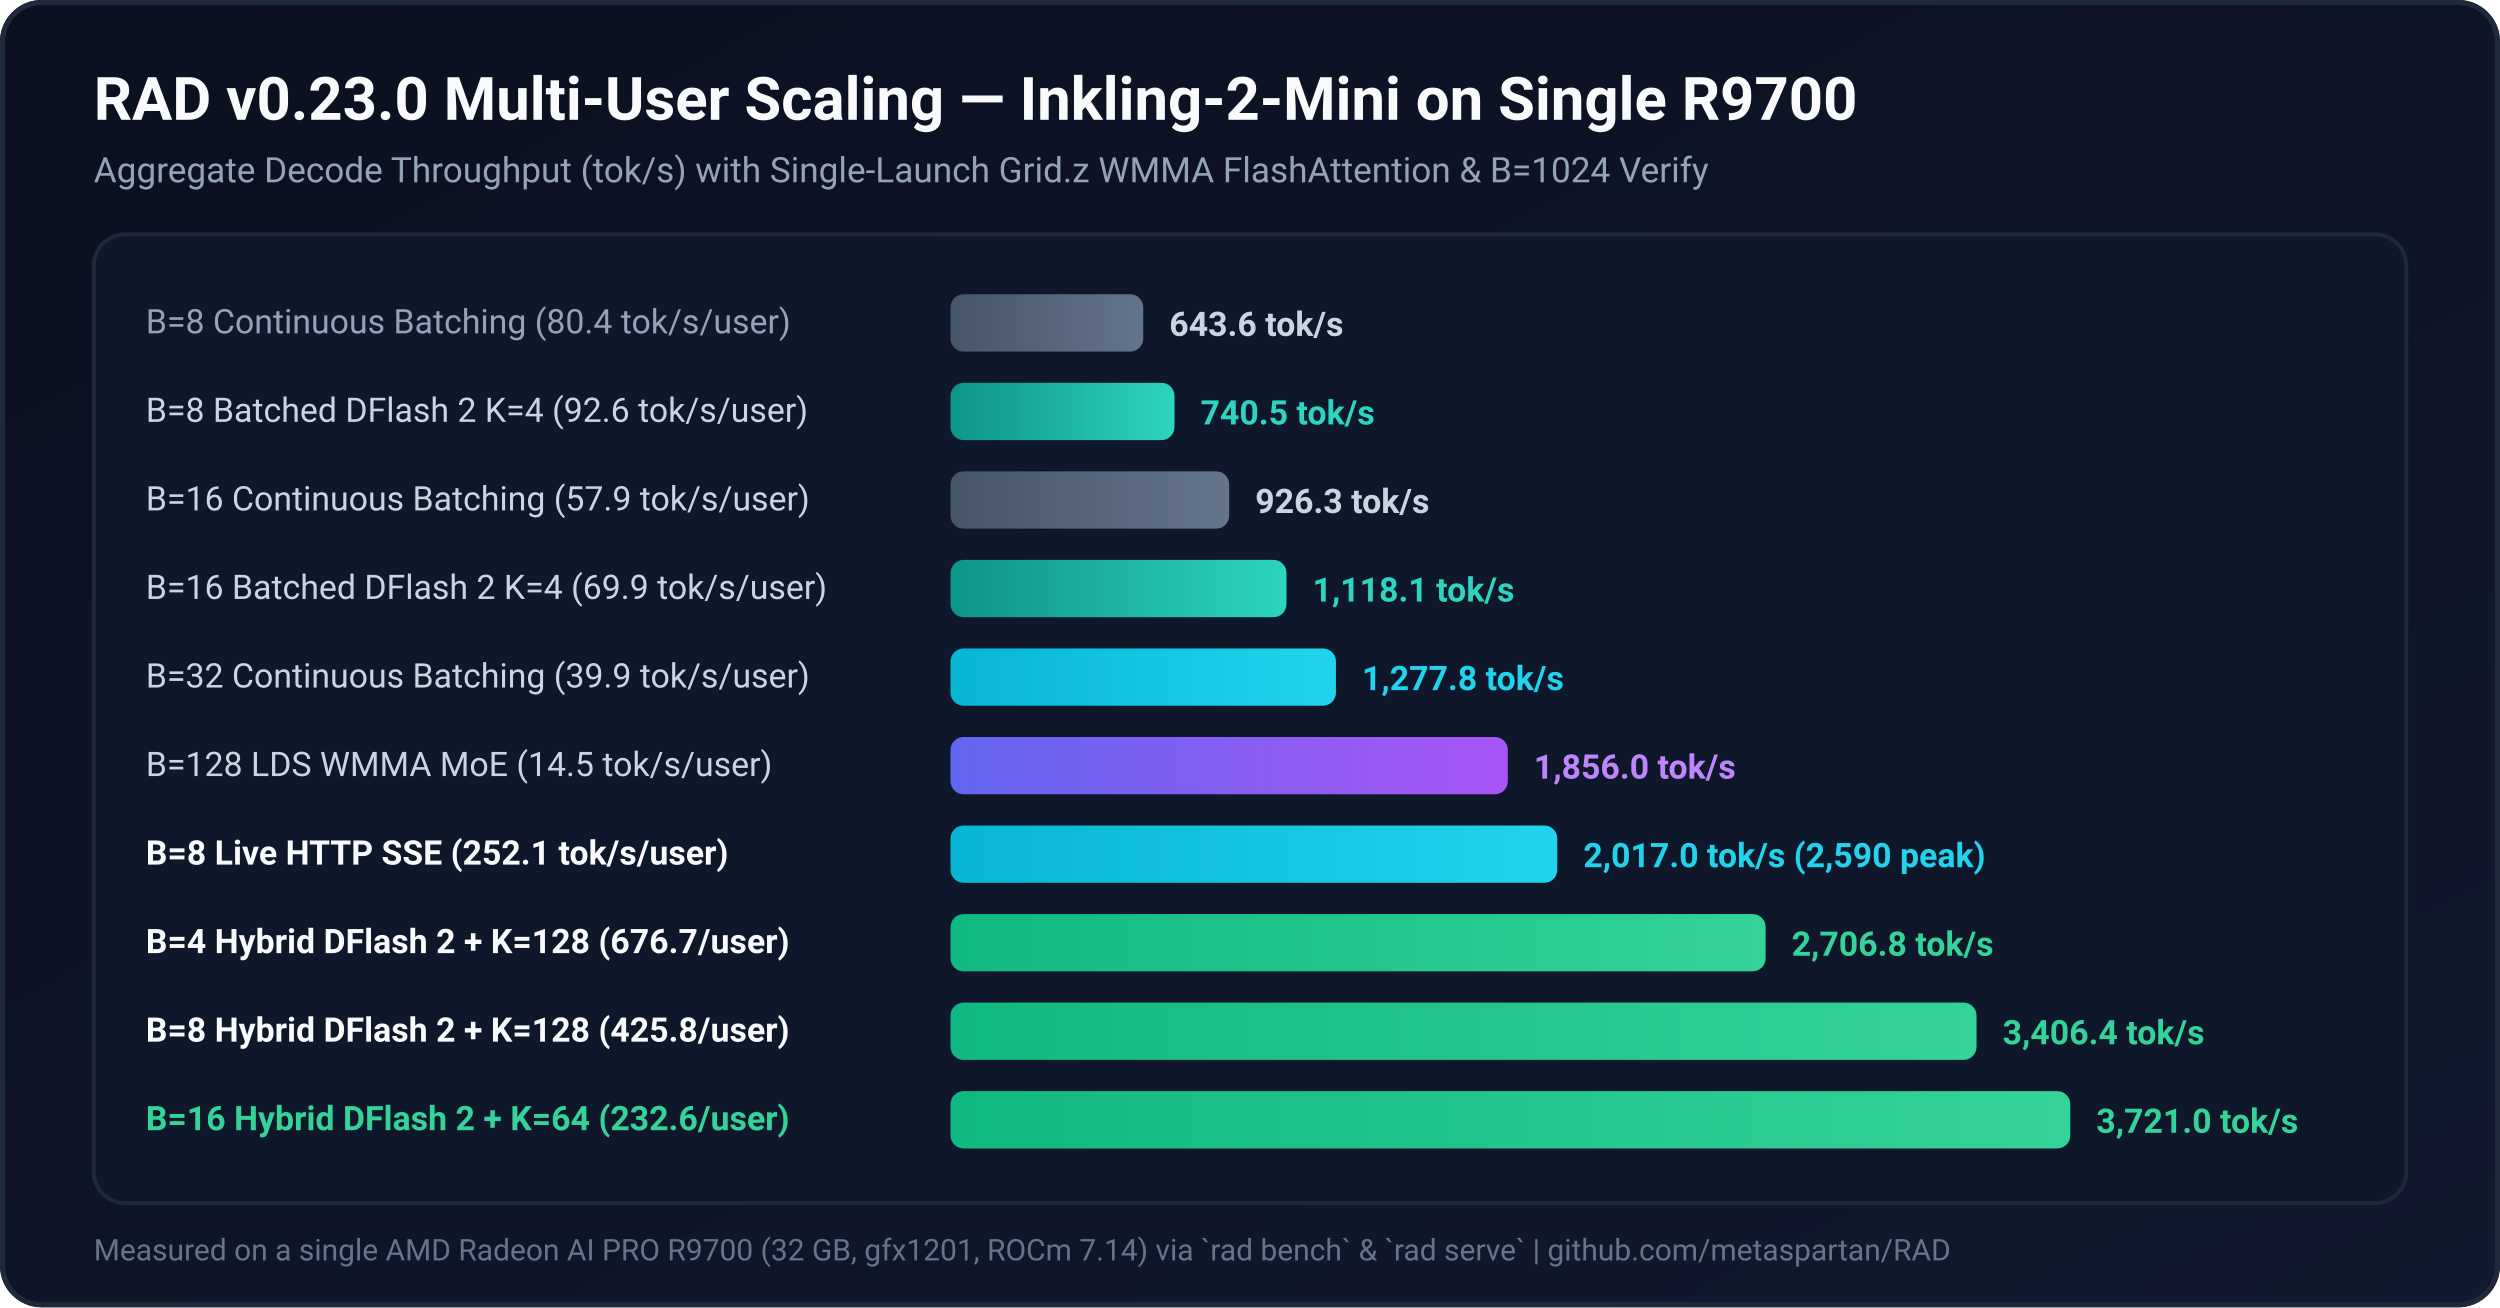
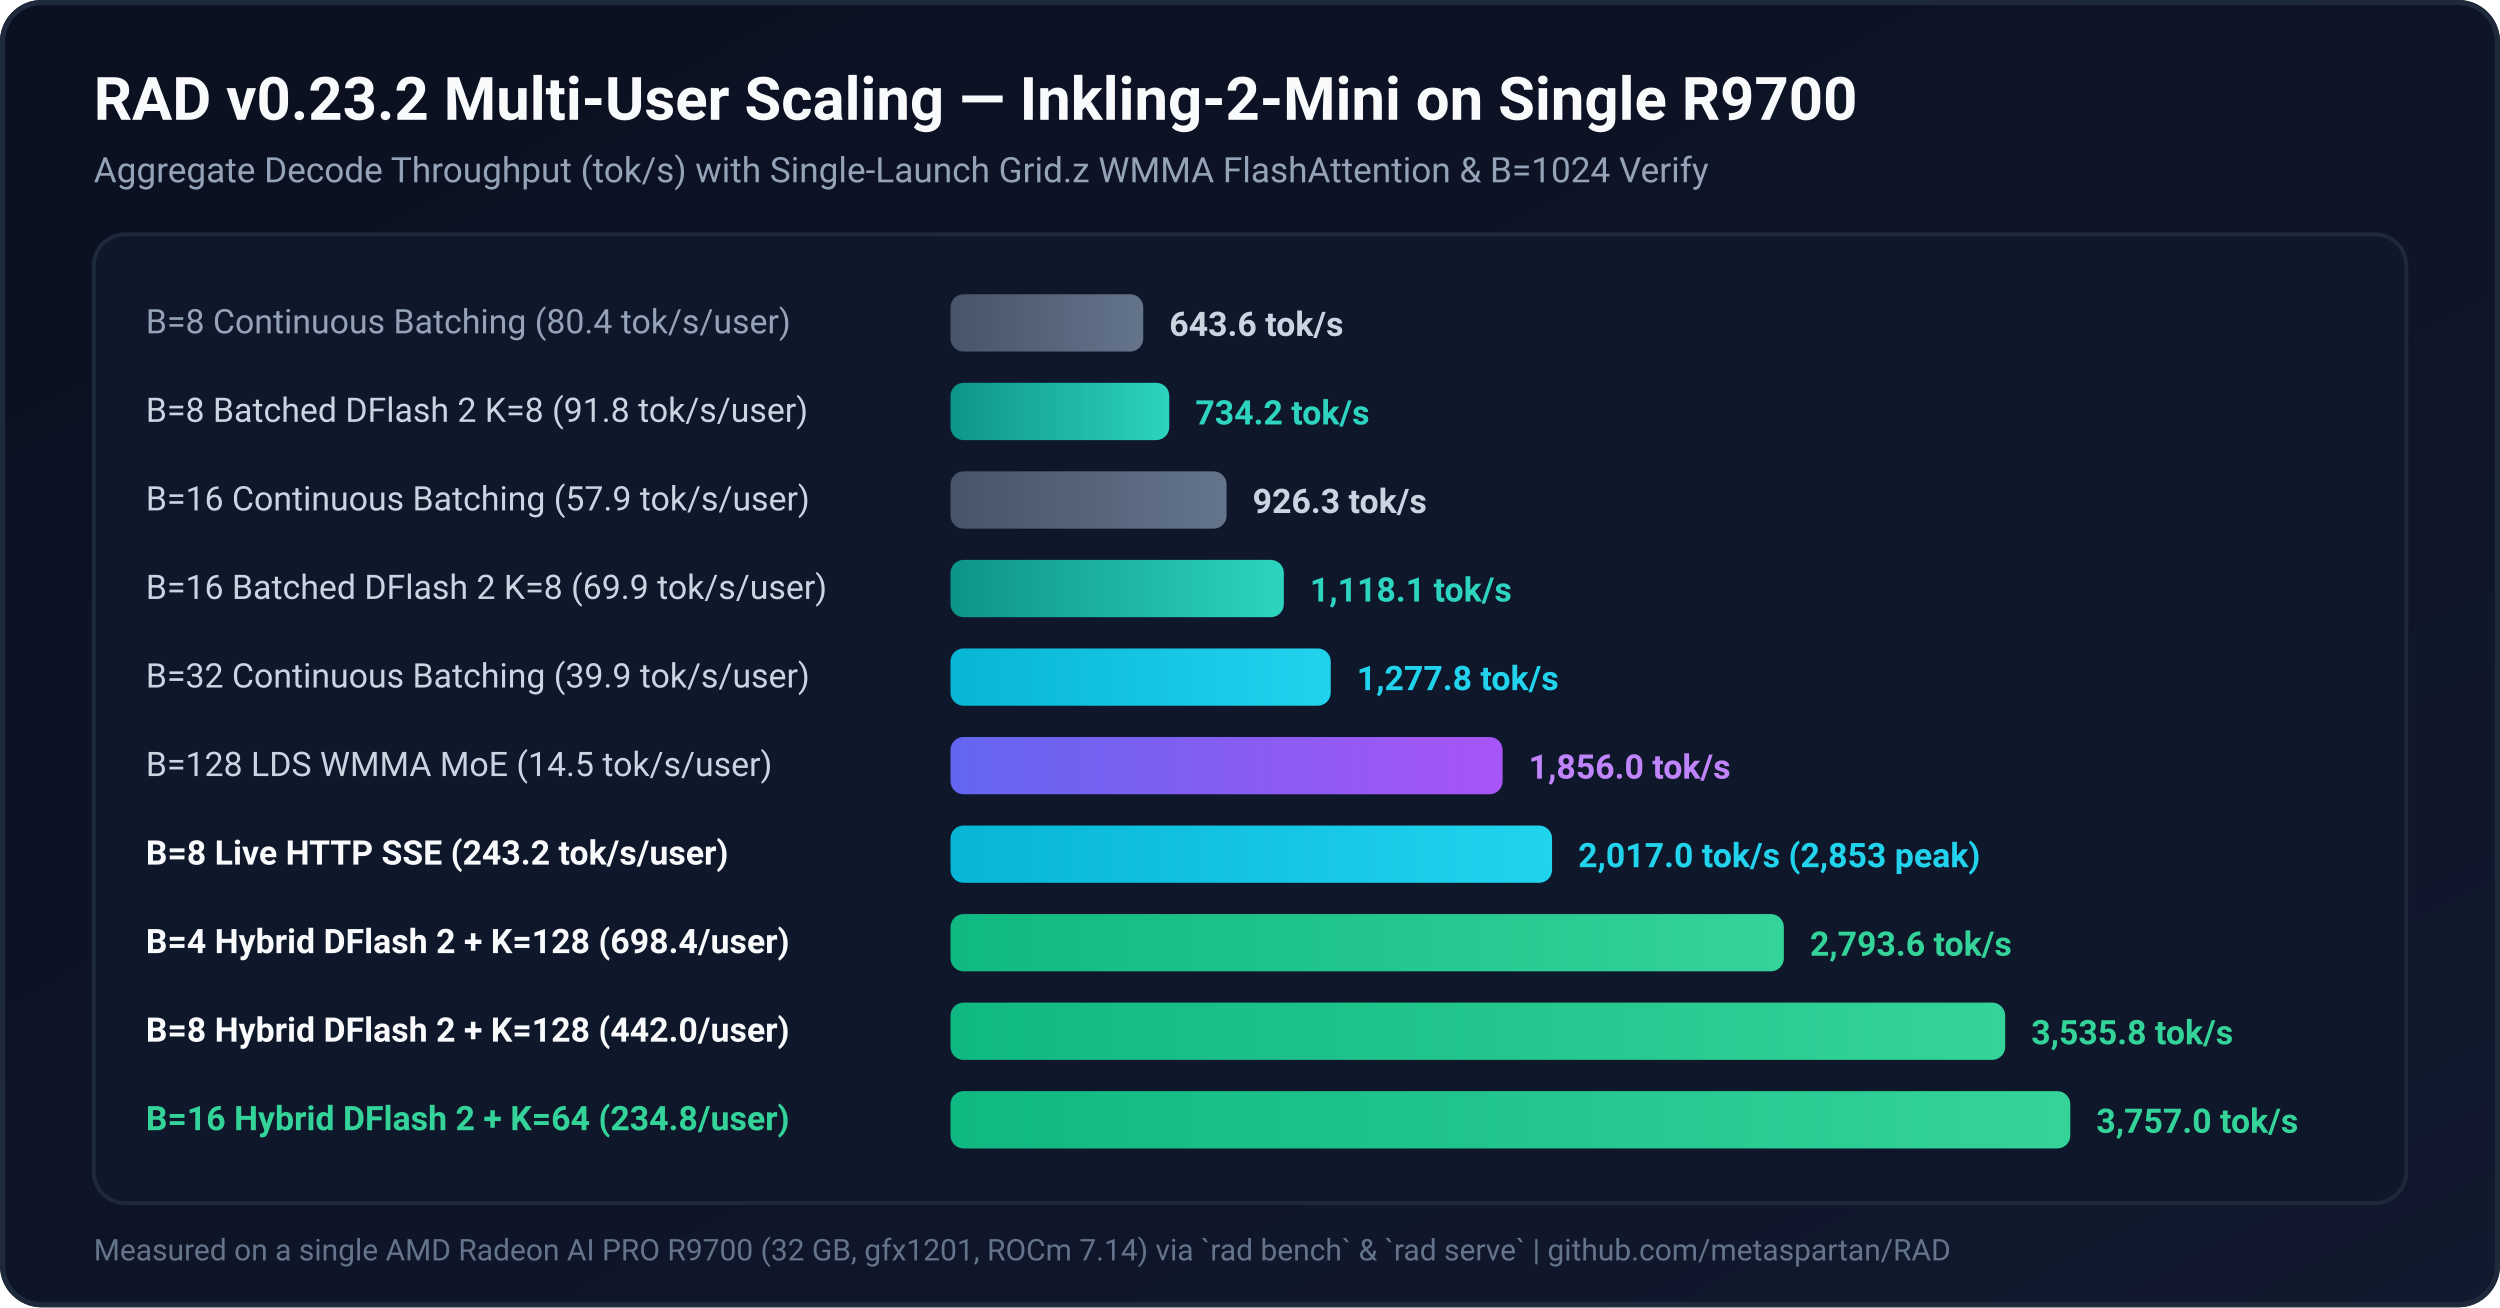
<svg xmlns="http://www.w3.org/2000/svg" viewBox="0 0 960 502" width="960" height="502">
  <defs>
    <linearGradient id="bg" x1="0" y1="0" x2="1" y2="1">
      <stop offset="0%" stop-color="#0b1020" />
      <stop offset="100%" stop-color="#11192e" />
    </linearGradient>
    <linearGradient id="greenGrad" x1="0" y1="0" x2="1" y2="0">
      <stop offset="0%" stop-color="#10b981" />
      <stop offset="100%" stop-color="#34d399" />
    </linearGradient>
    <linearGradient id="tealGrad" x1="0" y1="0" x2="1" y2="0">
      <stop offset="0%" stop-color="#0d9488" />
      <stop offset="100%" stop-color="#2dd4bf" />
    </linearGradient>
    <linearGradient id="cyanGrad" x1="0" y1="0" x2="1" y2="0">
      <stop offset="0%" stop-color="#06b6d4" />
      <stop offset="100%" stop-color="#22d3ee" />
    </linearGradient>
    <linearGradient id="purpleGrad" x1="0" y1="0" x2="1" y2="0">
      <stop offset="0%" stop-color="#6366f1" />
      <stop offset="100%" stop-color="#a855f7" />
    </linearGradient>
    <linearGradient id="slateGrad" x1="0" y1="0" x2="1" y2="0">
      <stop offset="0%" stop-color="#475569" />
      <stop offset="100%" stop-color="#64748b" />
    </linearGradient>
  </defs>
  <rect width="960" height="502" rx="16" fill="url(#bg)" />
  <rect x="1" y="1" width="958" height="500" rx="15" fill="none" stroke="#1e293b" stroke-width="2" />
-   <text x="36" y="46" font-family="system-ui, -apple-system, Segoe UI, Roboto, sans-serif" font-size="23" font-weight="700" fill="#f8fafc">RAD v0.23.0 Multi-User Scaling — Inkling-2-Mini on Single R9700</text>
+   <text x="36" y="46" font-family="system-ui, -apple-system, Segoe UI, Roboto, sans-serif" font-size="23" font-weight="700" fill="#f8fafc">RAD v0.23.2 Multi-User Scaling — Inkling-2-Mini on Single R9700</text>
  <text x="36" y="70" font-family="system-ui, -apple-system, Segoe UI, Roboto, sans-serif" font-size="13.5" fill="#94a3b8">Aggregate Decode Throughput (tok/s) with Single-Launch Grid.z WMMA FlashAttention &amp; B=1024 Verify</text>
  <rect x="36" y="90" width="888" height="372" rx="12" fill="#0f172a" stroke="#1e293b" stroke-width="1.5" />
  <text x="56" y="128" font-family="system-ui, -apple-system, Segoe UI, Roboto, sans-serif" font-size="13" fill="#94a3b8">B=8 Continuous Batching (80.4 tok/s/user)</text>
  <rect x="365" y="113" width="74" height="22" rx="5" fill="url(#slateGrad)" />
  <text x="449" y="129" font-family="system-ui, -apple-system, Segoe UI, Roboto, sans-serif" font-size="13" font-weight="700" fill="#cbd5e1">643.6 tok/s</text>
-   <text x="56" y="162" font-family="system-ui, -apple-system, Segoe UI, Roboto, sans-serif" font-size="13" fill="#cbd5e1">B=8 Batched DFlash 2 K=4 (92.6 tok/s/user)</text>
-   <rect x="365" y="147" width="86" height="22" rx="5" fill="url(#tealGrad)" />
-   <text x="461" y="163" font-family="system-ui, -apple-system, Segoe UI, Roboto, sans-serif" font-size="13" font-weight="700" fill="#2dd4bf">740.5 tok/s</text>
+   <text x="56" y="162" font-family="system-ui, -apple-system, Segoe UI, Roboto, sans-serif" font-size="13" fill="#cbd5e1">B=8 Batched DFlash 2 K=8 (91.8 tok/s/user)</text>
+   <rect x="365" y="147" width="84" height="22" rx="5" fill="url(#tealGrad)" />
+   <text x="459" y="163" font-family="system-ui, -apple-system, Segoe UI, Roboto, sans-serif" font-size="13" font-weight="700" fill="#2dd4bf">734.2 tok/s</text>
  <text x="56" y="196" font-family="system-ui, -apple-system, Segoe UI, Roboto, sans-serif" font-size="13" fill="#cbd5e1">B=16 Continuous Batching (57.9 tok/s/user)</text>
-   <rect x="365" y="181" width="107" height="22" rx="5" fill="url(#slateGrad)" />
-   <text x="482" y="197" font-family="system-ui, -apple-system, Segoe UI, Roboto, sans-serif" font-size="13" font-weight="700" fill="#cbd5e1">926.3 tok/s</text>
-   <text x="56" y="230" font-family="system-ui, -apple-system, Segoe UI, Roboto, sans-serif" font-size="13" fill="#cbd5e1">B=16 Batched DFlash 2 K=4 (69.9 tok/s/user)</text>
-   <rect x="365" y="215" width="129" height="22" rx="5" fill="url(#tealGrad)" />
-   <text x="504" y="231" font-family="system-ui, -apple-system, Segoe UI, Roboto, sans-serif" font-size="13" font-weight="700" fill="#2dd4bf">1,118.1 tok/s</text>
+   <rect x="365" y="181" width="106" height="22" rx="5" fill="url(#slateGrad)" />
+   <text x="481" y="197" font-family="system-ui, -apple-system, Segoe UI, Roboto, sans-serif" font-size="13" font-weight="700" fill="#cbd5e1">926.3 tok/s</text>
+   <text x="56" y="230" font-family="system-ui, -apple-system, Segoe UI, Roboto, sans-serif" font-size="13" fill="#cbd5e1">B=16 Batched DFlash 2 K=8 (69.9 tok/s/user)</text>
+   <rect x="365" y="215" width="128" height="22" rx="5" fill="url(#tealGrad)" />
+   <text x="503" y="231" font-family="system-ui, -apple-system, Segoe UI, Roboto, sans-serif" font-size="13" font-weight="700" fill="#2dd4bf">1,118.1 tok/s</text>
  <text x="56" y="264" font-family="system-ui, -apple-system, Segoe UI, Roboto, sans-serif" font-size="13" fill="#cbd5e1">B=32 Continuous Batching (39.9 tok/s/user)</text>
-   <rect x="365" y="249" width="148" height="22" rx="5" fill="url(#cyanGrad)" />
-   <text x="523" y="265" font-family="system-ui, -apple-system, Segoe UI, Roboto, sans-serif" font-size="13" font-weight="700" fill="#22d3ee">1,277.8 tok/s</text>
+   <rect x="365" y="249" width="146" height="22" rx="5" fill="url(#cyanGrad)" />
+   <text x="521" y="265" font-family="system-ui, -apple-system, Segoe UI, Roboto, sans-serif" font-size="13" font-weight="700" fill="#22d3ee">1,277.8 tok/s</text>
  <text x="56" y="298" font-family="system-ui, -apple-system, Segoe UI, Roboto, sans-serif" font-size="13" fill="#cbd5e1">B=128 LDS WMMA MoE (14.5 tok/s/user)</text>
-   <rect x="365" y="283" width="214" height="22" rx="5" fill="url(#purpleGrad)" />
-   <text x="589" y="299" font-family="system-ui, -apple-system, Segoe UI, Roboto, sans-serif" font-size="13" font-weight="700" fill="#c084fc">1,856.0 tok/s</text>
-   <text x="56" y="332" font-family="system-ui, -apple-system, Segoe UI, Roboto, sans-serif" font-size="13" font-weight="700" fill="#f8fafc">B=8 Live HTTP SSE (252.1 tok/s/user)</text>
-   <rect x="365" y="317" width="233" height="22" rx="5" fill="url(#cyanGrad)" />
-   <text x="608" y="333" font-family="system-ui, -apple-system, Segoe UI, Roboto, sans-serif" font-size="13" font-weight="700" fill="#22d3ee">2,017.0 tok/s (2,590 peak)</text>
-   <text x="56" y="366" font-family="system-ui, -apple-system, Segoe UI, Roboto, sans-serif" font-size="13" font-weight="700" fill="#f8fafc">B=4 Hybrid DFlash 2 + K=128 (676.7/user)</text>
-   <rect x="365" y="351" width="313" height="22" rx="5" fill="url(#greenGrad)" />
-   <text x="688" y="367" font-family="system-ui, -apple-system, Segoe UI, Roboto, sans-serif" font-size="13" font-weight="700" fill="#34d399">2,706.8 tok/s</text>
-   <text x="56" y="400" font-family="system-ui, -apple-system, Segoe UI, Roboto, sans-serif" font-size="13" font-weight="700" fill="#f8fafc">B=8 Hybrid DFlash 2 + K=128 (425.8/user)</text>
-   <rect x="365" y="385" width="394" height="22" rx="5" fill="url(#greenGrad)" />
-   <text x="769" y="401" font-family="system-ui, -apple-system, Segoe UI, Roboto, sans-serif" font-size="13" font-weight="700" fill="#34d399">3,406.4 tok/s</text>
-   <text x="56" y="434" font-family="system-ui, -apple-system, Segoe UI, Roboto, sans-serif" font-size="13" font-weight="700" fill="#34d399">B=16 Hybrid DFlash 2 + K=64 (232.6/user)</text>
+   <rect x="365" y="283" width="212" height="22" rx="5" fill="url(#purpleGrad)" />
+   <text x="587" y="299" font-family="system-ui, -apple-system, Segoe UI, Roboto, sans-serif" font-size="13" font-weight="700" fill="#c084fc">1,856.0 tok/s</text>
+   <text x="56" y="332" font-family="system-ui, -apple-system, Segoe UI, Roboto, sans-serif" font-size="13" font-weight="700" fill="#f8fafc">B=8 Live HTTP SSE (243.2 tok/s/user)</text>
+   <rect x="365" y="317" width="231" height="22" rx="5" fill="url(#cyanGrad)" />
+   <text x="606" y="333" font-family="system-ui, -apple-system, Segoe UI, Roboto, sans-serif" font-size="13" font-weight="700" fill="#22d3ee">2,017.0 tok/s (2,853 peak)</text>
+   <text x="56" y="366" font-family="system-ui, -apple-system, Segoe UI, Roboto, sans-serif" font-size="13" font-weight="700" fill="#f8fafc">B=4 Hybrid DFlash 2 + K=128 (698.4/user)</text>
+   <rect x="365" y="351" width="320" height="22" rx="5" fill="url(#greenGrad)" />
+   <text x="695" y="367" font-family="system-ui, -apple-system, Segoe UI, Roboto, sans-serif" font-size="13" font-weight="700" fill="#34d399">2,793.6 tok/s</text>
+   <text x="56" y="400" font-family="system-ui, -apple-system, Segoe UI, Roboto, sans-serif" font-size="13" font-weight="700" fill="#f8fafc">B=8 Hybrid DFlash 2 + K=128 (442.0/user)</text>
+   <rect x="365" y="385" width="405" height="22" rx="5" fill="url(#greenGrad)" />
+   <text x="780" y="401" font-family="system-ui, -apple-system, Segoe UI, Roboto, sans-serif" font-size="13" font-weight="700" fill="#34d399">3,535.8 tok/s</text>
+   <text x="56" y="434" font-family="system-ui, -apple-system, Segoe UI, Roboto, sans-serif" font-size="13" font-weight="700" fill="#34d399">B=16 Hybrid DFlash 2 + K=64 (234.8/user)</text>
  <rect x="365" y="419" width="430" height="22" rx="5" fill="url(#greenGrad)" />
-   <text x="805" y="435" font-family="system-ui, -apple-system, Segoe UI, Roboto, sans-serif" font-size="13" font-weight="700" fill="#34d399">3,721.0 tok/s</text>
+   <text x="805" y="435" font-family="system-ui, -apple-system, Segoe UI, Roboto, sans-serif" font-size="13" font-weight="700" fill="#34d399">3,757.0 tok/s</text>
  <text x="36" y="484" font-family="system-ui, -apple-system, Segoe UI, Roboto, sans-serif" font-size="11.5" fill="#64748b">Measured on a single AMD Radeon AI PRO R9700 (32 GB, gfx1201, ROCm 7.14) via `rad bench` &amp; `rad serve` | github.com/metaspartan/RAD</text>
</svg>
